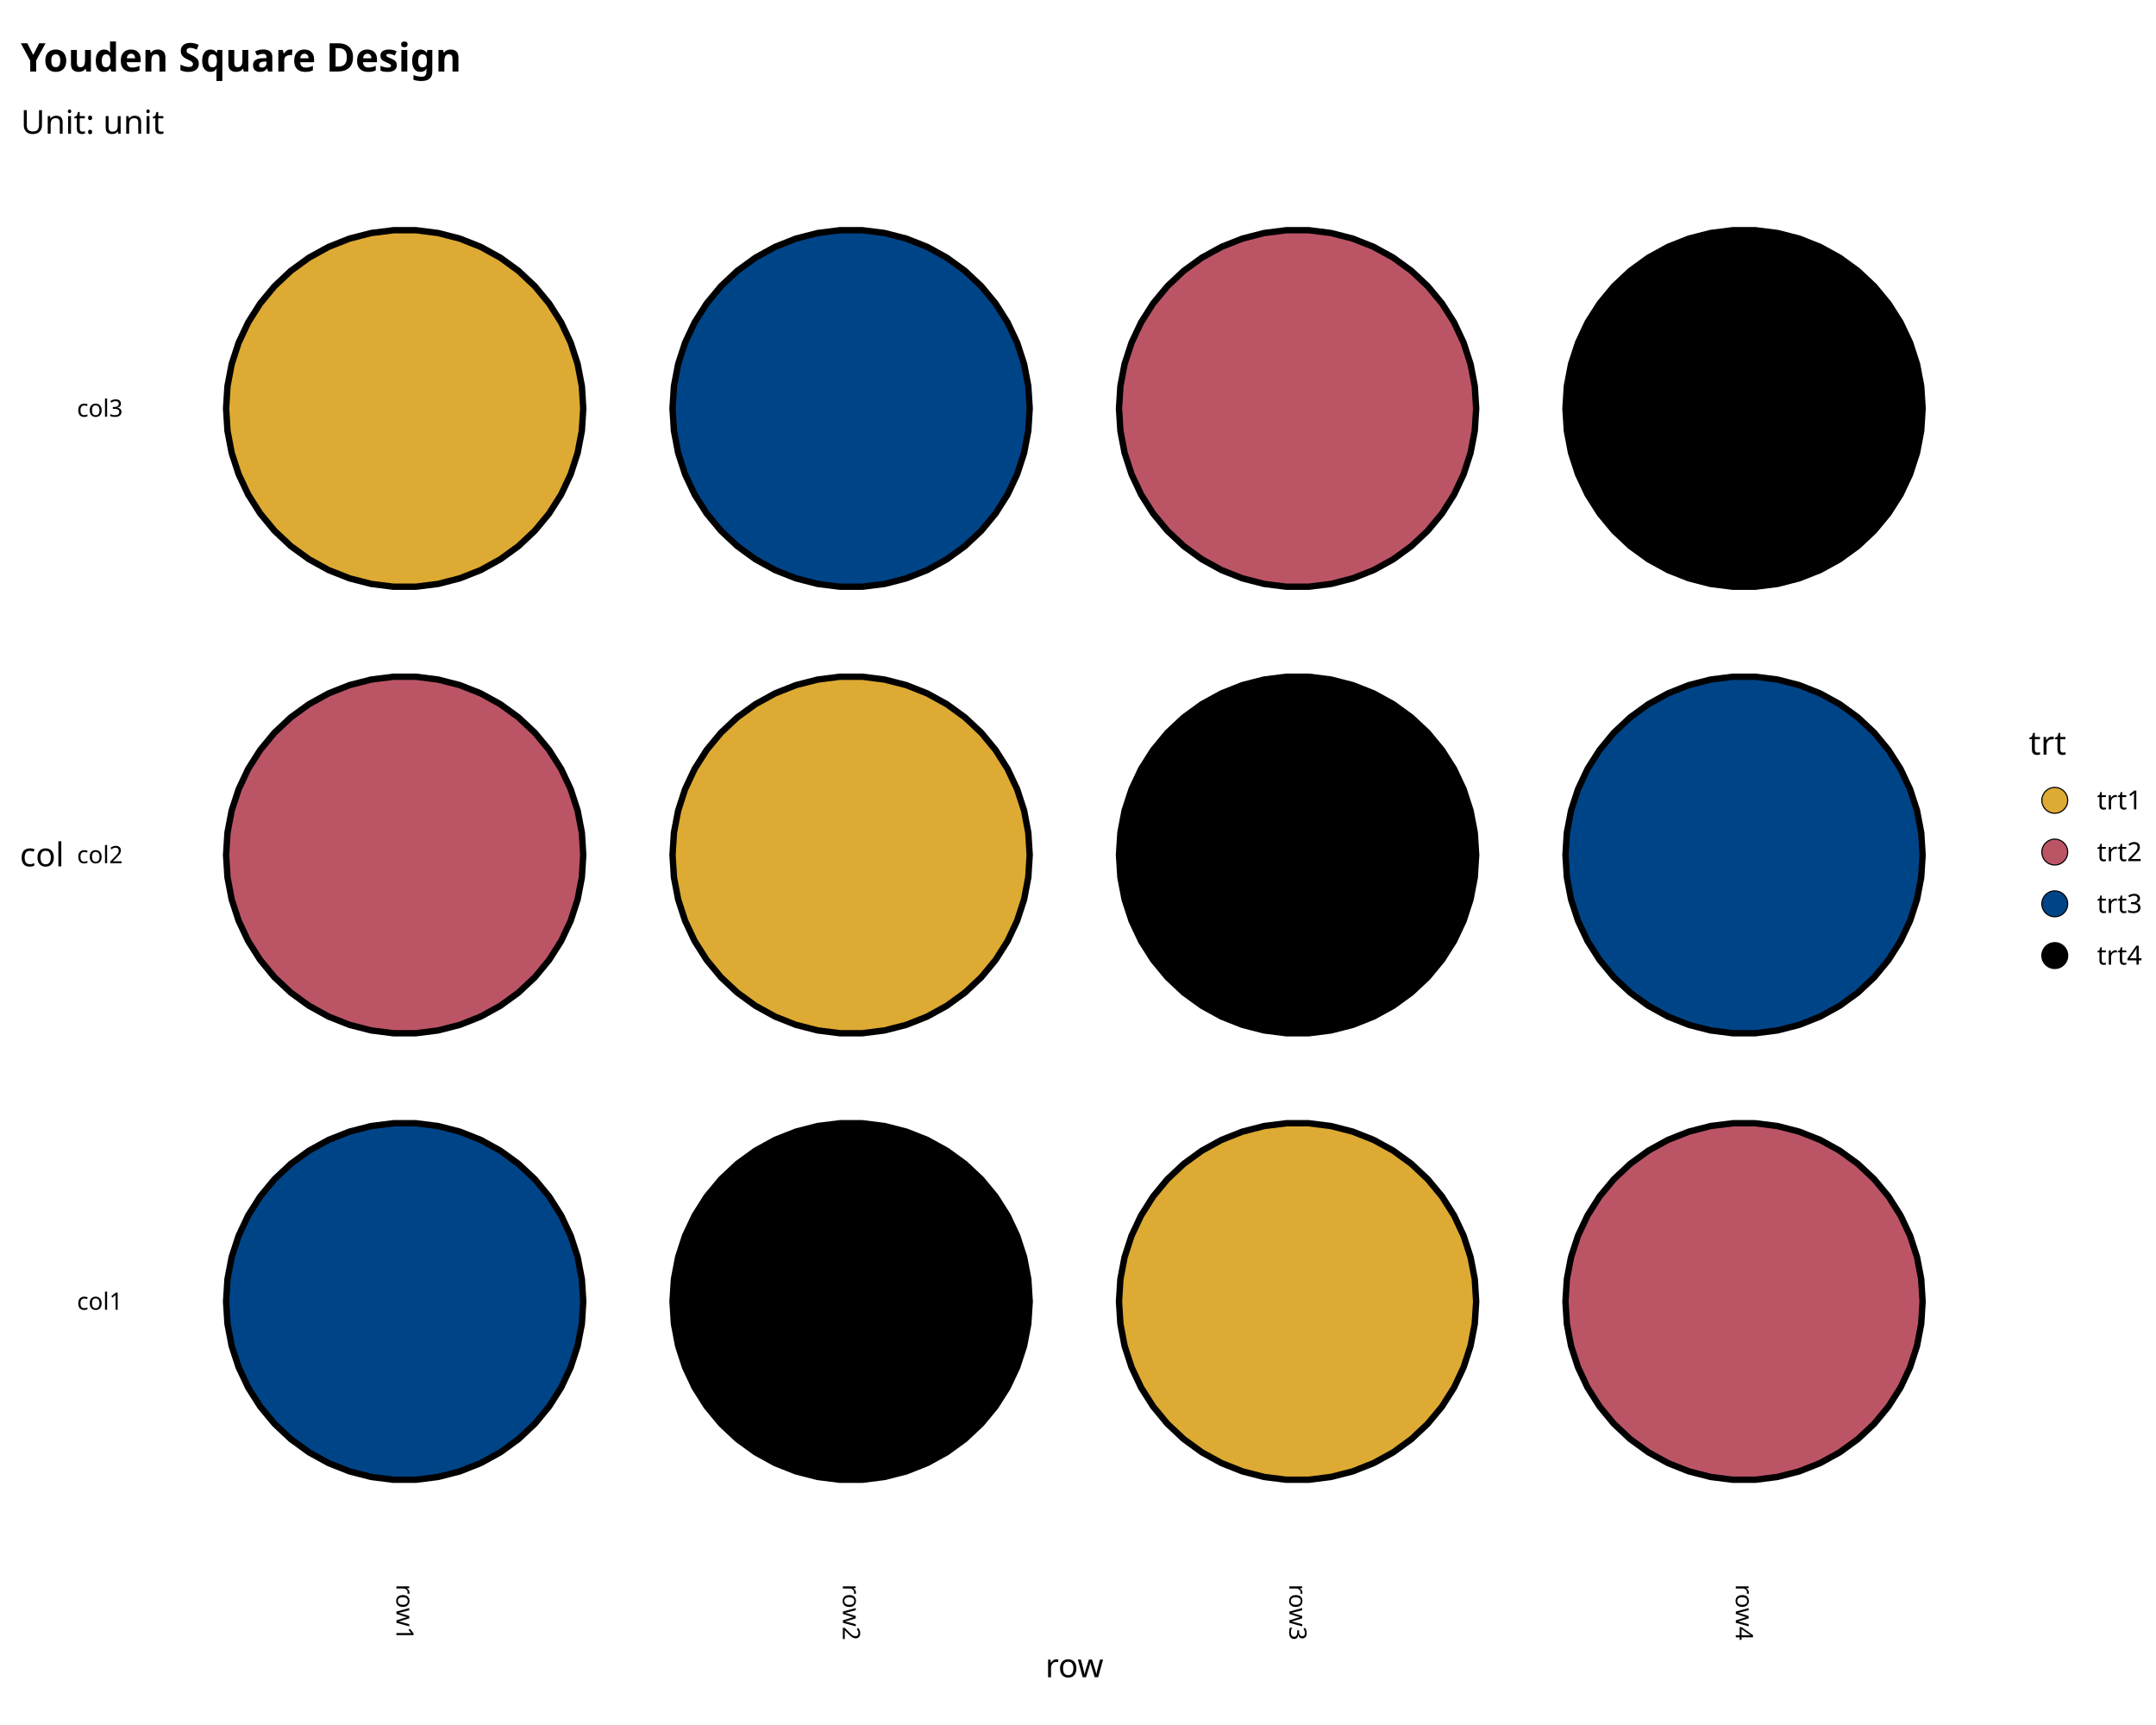
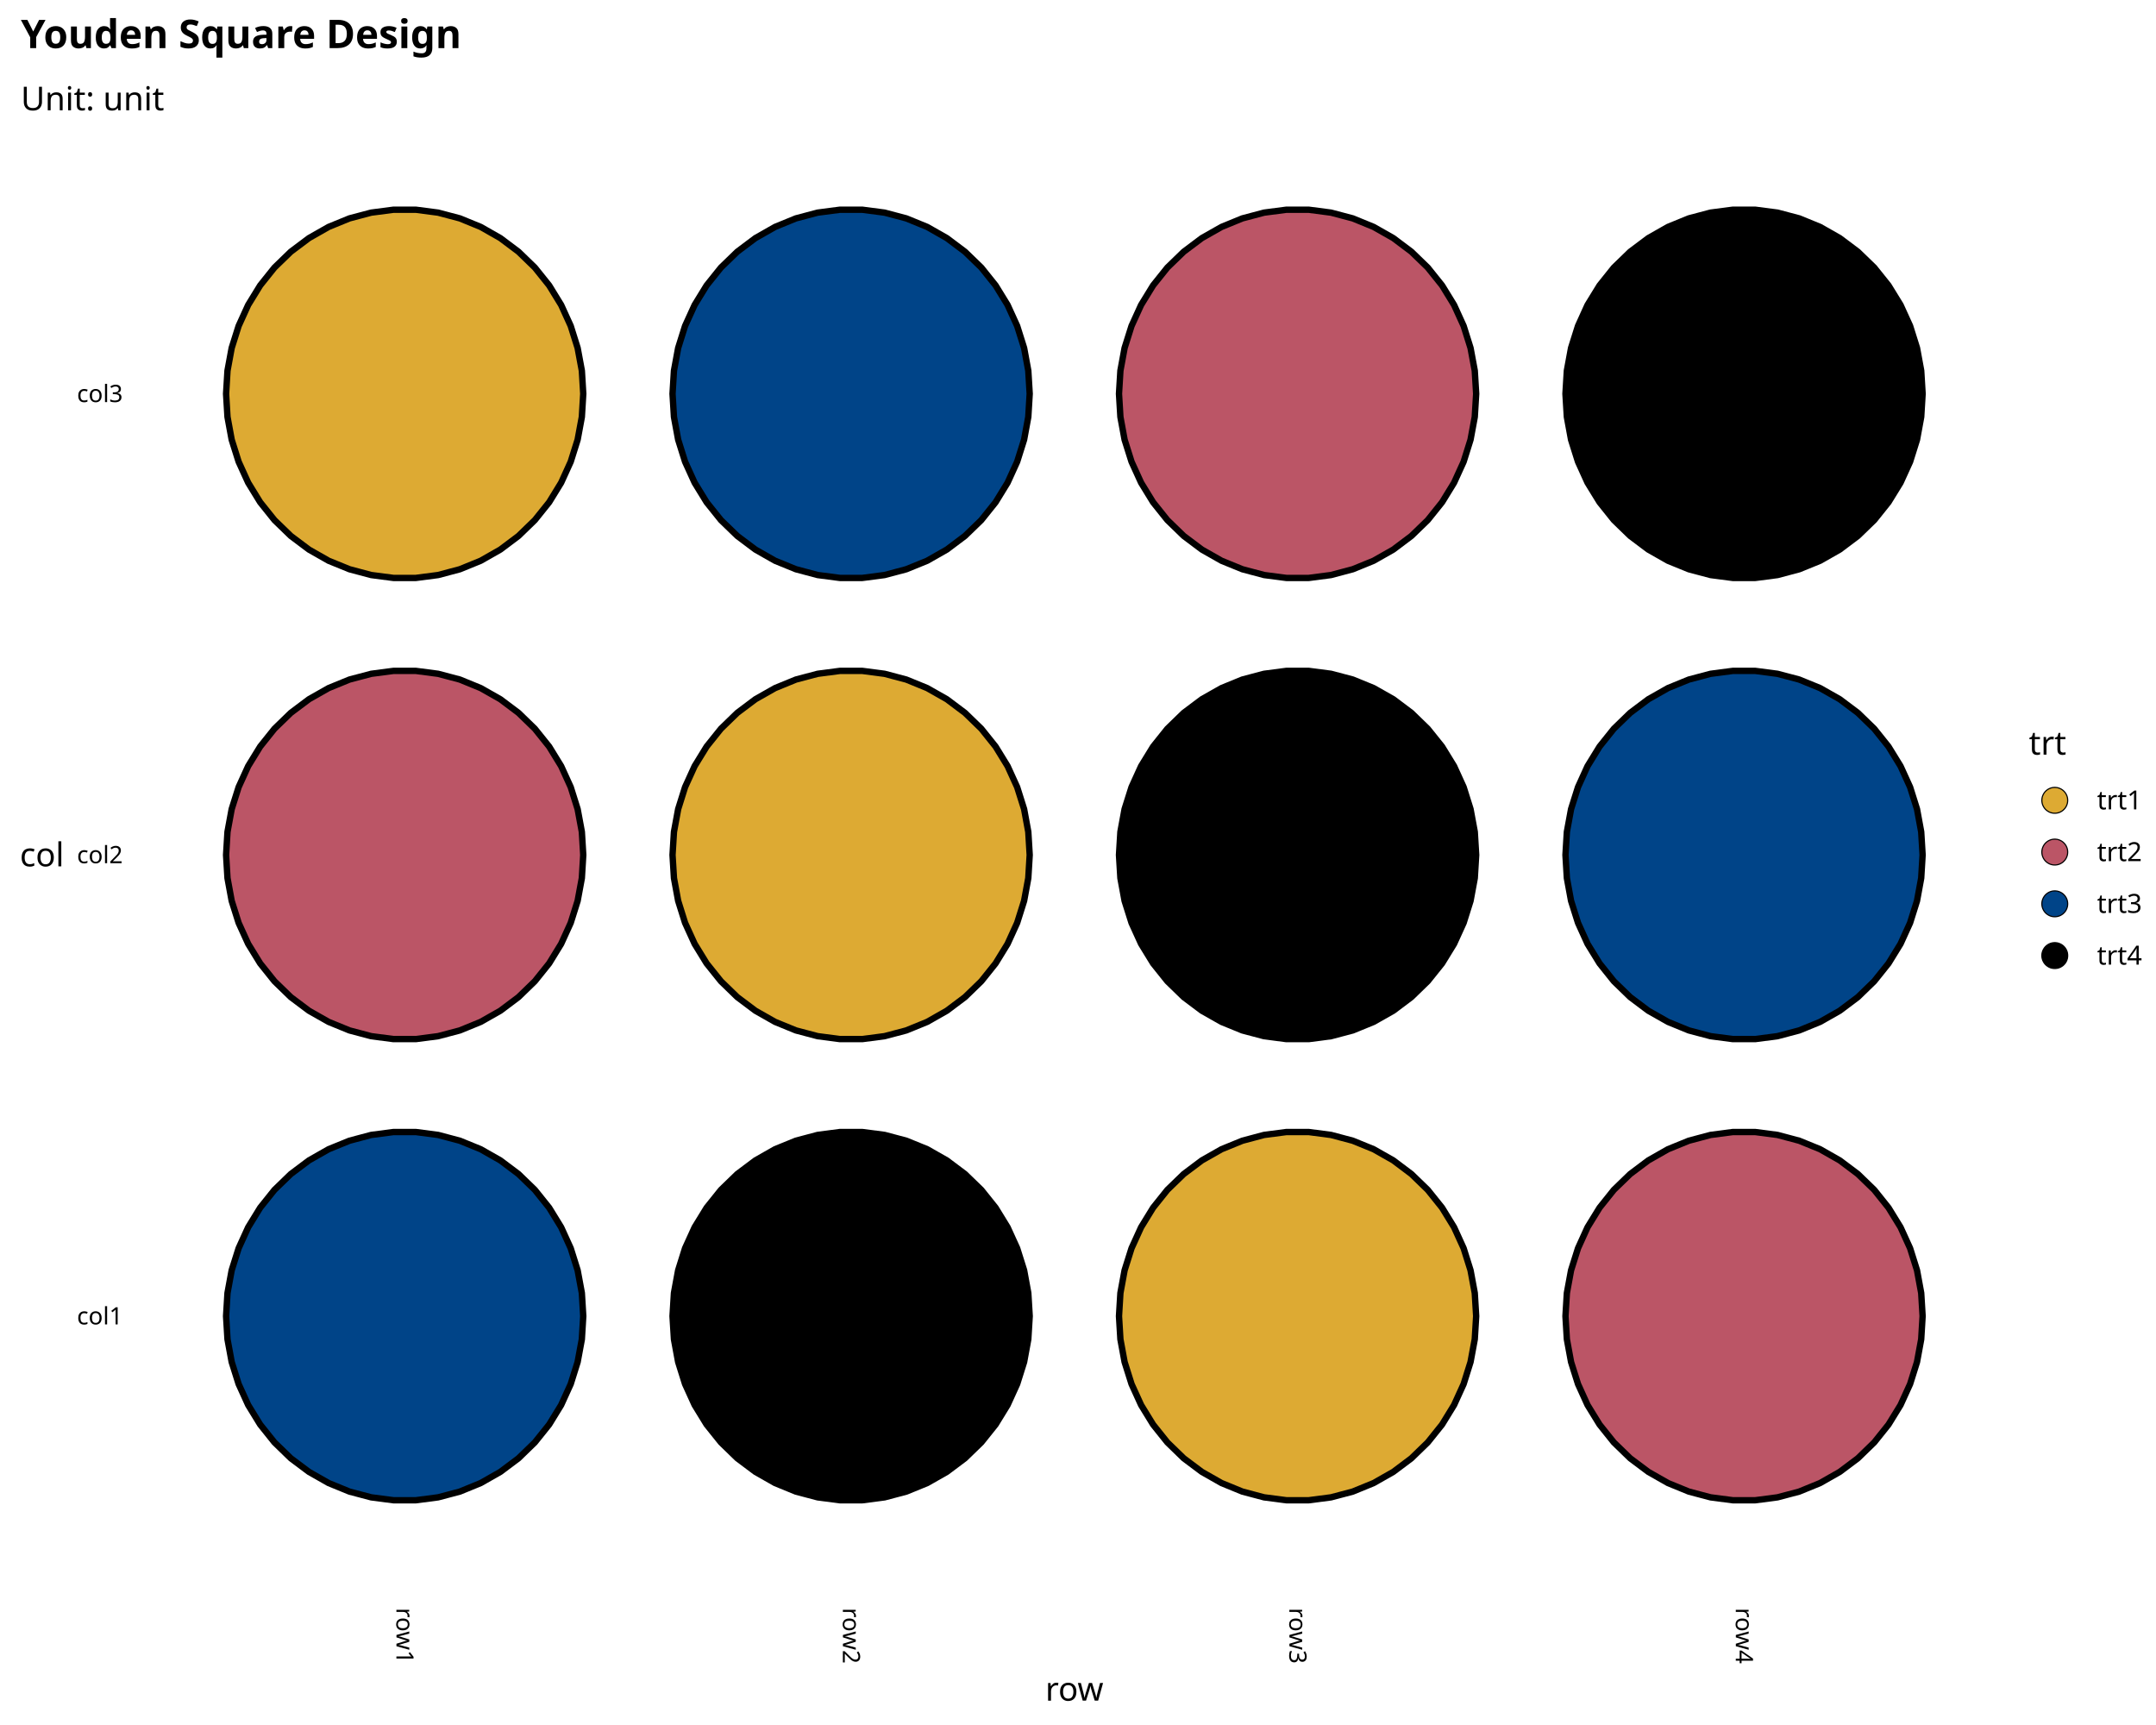
<svg xmlns="http://www.w3.org/2000/svg" class="svglite" data-engine-version="2.0" width="720.00pt" height="576.00pt" viewBox="0 0 720.00 576.00">
  <defs>
    <style type="text/css">
    .svglite line, .svglite polyline, .svglite polygon, .svglite path, .svglite rect, .svglite circle {
      fill: none;
      stroke: #000000;
      stroke-linecap: round;
      stroke-linejoin: round;
      stroke-miterlimit: 10.00;
    }
  </style>
  </defs>
  <rect width="100%" height="100%" style="stroke: none; fill: #FFFFFF;" />
  <defs>
    <clipPath id="cpMC4wMHw3MjAuMDB8MC4wMHw1NzYuMDA=">
      <rect x="0.00" y="0.00" width="720.00" height="576.00" />
    </clipPath>
  </defs>
  <g clip-path="url(#cpMC4wMHw3MjAuMDB8MC4wMHw1NzYuMDA=)">
</g>
  <defs>
-     <clipPath id="cpNDUuNjh8NjcxLjg4fDQ2Ljk0fDUyNC4wNA==">
-       <rect x="45.68" y="46.94" width="626.20" height="477.11" />
+     <clipPath id="cpNDUuNjh8NjcxLjg4fDM5LjExfDUzMS44Nw==">
+       <rect x="45.68" y="39.11" width="626.20" height="492.75" />
    </clipPath>
  </defs>
-   <g clip-path="url(#cpNDUuNjh8NjcxLjg4fDQ2Ljk0fDUyNC4wNA==)">
-     <polygon points="194.31,427.11 192.90,419.75 190.59,412.63 187.40,405.86 183.39,399.53 178.61,393.76 173.15,388.63 167.09,384.23 160.53,380.62 153.57,377.87 146.31,376.00 138.88,375.07 131.39,375.07 123.96,376.00 116.71,377.87 109.74,380.62 103.18,384.23 97.12,388.63 91.66,393.76 86.89,399.53 82.88,405.86 79.69,412.63 77.37,419.75 75.97,427.11 75.50,434.59 75.97,442.06 77.37,449.42 79.69,456.54 82.88,463.32 86.89,469.64 91.66,475.41 97.12,480.54 103.18,484.94 109.74,488.55 116.71,491.31 123.96,493.17 131.39,494.11 138.88,494.11 146.31,493.17 153.57,491.31 160.53,488.55 167.09,484.94 173.15,480.54 178.61,475.41 183.39,469.64 187.40,463.32 190.59,456.54 192.90,449.42 194.31,442.06 194.78,434.59 " style="stroke-width: 2.13; fill: #004488;" />
-     <polygon points="343.40,128.92 342.00,121.56 339.68,114.44 336.49,107.66 332.48,101.34 327.71,95.57 322.25,90.44 316.19,86.04 309.63,82.43 302.66,79.67 295.41,77.81 287.98,76.87 280.49,76.87 273.06,77.81 265.80,79.67 258.84,82.43 252.28,86.04 246.22,90.44 240.76,95.57 235.98,101.34 231.97,107.66 228.78,114.44 226.47,121.56 225.07,128.92 224.59,136.39 225.07,143.87 226.47,151.23 228.78,158.35 231.97,165.13 235.98,171.45 240.76,177.22 246.22,182.35 252.28,186.75 258.84,190.36 265.80,193.11 273.06,194.98 280.49,195.91 287.98,195.91 295.41,194.98 302.66,193.11 309.63,190.36 316.19,186.75 322.25,182.35 327.71,177.22 332.48,171.45 336.49,165.13 339.68,158.35 342.00,151.23 343.40,143.87 343.87,136.39 " style="stroke-width: 2.13; fill: #004488;" />
-     <polygon points="492.50,128.92 491.09,121.56 488.78,114.44 485.59,107.66 481.58,101.34 476.80,95.57 471.34,90.44 465.29,86.04 458.72,82.43 451.76,79.67 444.50,77.81 437.07,76.87 429.58,76.87 422.15,77.81 414.90,79.67 407.94,82.43 401.37,86.04 395.31,90.44 389.85,95.57 385.08,101.34 381.07,107.66 377.88,114.44 375.56,121.56 374.16,128.92 373.69,136.39 374.16,143.87 375.56,151.23 377.88,158.35 381.07,165.13 385.08,171.45 389.85,177.22 395.31,182.35 401.37,186.75 407.94,190.36 414.90,193.11 422.15,194.98 429.58,195.91 437.07,195.91 444.50,194.98 451.76,193.11 458.72,190.36 465.29,186.75 471.34,182.35 476.80,177.22 481.58,171.45 485.59,165.13 488.78,158.35 491.09,151.23 492.50,143.87 492.97,136.39 " style="stroke-width: 2.13; fill: #BB5566;" />
-     <polygon points="641.59,128.92 640.19,121.56 637.88,114.44 634.69,107.66 630.67,101.34 625.90,95.57 620.44,90.44 614.38,86.04 607.82,82.43 600.85,79.67 593.60,77.81 586.17,76.87 578.68,76.87 571.25,77.81 564.00,79.67 557.03,82.43 550.47,86.04 544.41,90.44 538.95,95.57 534.18,101.34 530.16,107.66 526.98,114.44 524.66,121.56 523.26,128.92 522.79,136.39 523.26,143.87 524.66,151.23 526.98,158.35 530.16,165.13 534.18,171.45 538.95,177.22 544.41,182.35 550.47,186.75 557.03,190.36 564.00,193.11 571.25,194.98 578.68,195.91 586.17,195.91 593.60,194.98 600.85,193.11 607.82,190.36 614.38,186.75 620.44,182.35 625.90,177.22 630.67,171.45 634.69,165.13 637.88,158.35 640.19,151.23 641.59,143.87 642.06,136.39 " style="stroke-width: 2.13; fill: #000000;" />
-     <polygon points="343.40,427.11 342.00,419.75 339.68,412.63 336.49,405.86 332.48,399.53 327.71,393.76 322.25,388.63 316.19,384.23 309.63,380.62 302.66,377.87 295.41,376.00 287.98,375.07 280.49,375.07 273.06,376.00 265.80,377.87 258.84,380.62 252.28,384.23 246.22,388.63 240.76,393.76 235.98,399.53 231.97,405.86 228.78,412.63 226.47,419.75 225.07,427.11 224.59,434.59 225.07,442.06 226.47,449.42 228.78,456.54 231.97,463.32 235.98,469.64 240.76,475.41 246.22,480.54 252.28,484.94 258.84,488.55 265.80,491.31 273.06,493.17 280.49,494.11 287.98,494.11 295.41,493.17 302.66,491.31 309.63,488.55 316.19,484.94 322.25,480.54 327.71,475.41 332.48,469.64 336.49,463.32 339.68,456.54 342.00,449.42 343.40,442.06 343.87,434.59 " style="stroke-width: 2.13; fill: #000000;" />
-     <polygon points="492.50,427.11 491.09,419.75 488.78,412.63 485.59,405.86 481.58,399.53 476.80,393.76 471.34,388.63 465.29,384.23 458.72,380.62 451.76,377.87 444.50,376.00 437.07,375.07 429.58,375.07 422.15,376.00 414.90,377.87 407.94,380.62 401.37,384.23 395.31,388.63 389.85,393.76 385.08,399.53 381.07,405.86 377.88,412.63 375.56,419.75 374.16,427.11 373.69,434.59 374.16,442.06 375.56,449.42 377.88,456.54 381.07,463.32 385.08,469.64 389.85,475.41 395.31,480.54 401.37,484.94 407.94,488.55 414.90,491.31 422.15,493.17 429.58,494.11 437.07,494.11 444.50,493.17 451.76,491.31 458.72,488.55 465.29,484.94 471.34,480.54 476.80,475.41 481.58,469.64 485.59,463.32 488.78,456.54 491.09,449.42 492.50,442.06 492.97,434.59 " style="stroke-width: 2.13; fill: #DDAA33;" />
-     <polygon points="641.59,427.11 640.19,419.75 637.88,412.63 634.69,405.86 630.67,399.53 625.90,393.76 620.44,388.63 614.38,384.23 607.82,380.62 600.85,377.87 593.60,376.00 586.17,375.07 578.68,375.07 571.25,376.00 564.00,377.87 557.03,380.62 550.47,384.23 544.41,388.63 538.95,393.76 534.18,399.53 530.16,405.86 526.98,412.63 524.66,419.75 523.26,427.11 522.79,434.59 523.26,442.06 524.66,449.42 526.98,456.54 530.16,463.32 534.18,469.64 538.95,475.41 544.41,480.54 550.47,484.94 557.03,488.55 564.00,491.31 571.25,493.17 578.68,494.11 586.17,494.11 593.60,493.17 600.85,491.31 607.82,488.55 614.38,484.94 620.44,480.54 625.90,475.41 630.67,469.64 634.69,463.32 637.88,456.54 640.19,449.42 641.59,442.06 642.06,434.59 " style="stroke-width: 2.13; fill: #BB5566;" />
-     <polygon points="194.31,278.02 192.90,270.66 190.59,263.54 187.40,256.76 183.39,250.44 178.61,244.66 173.15,239.54 167.09,235.14 160.53,231.53 153.57,228.77 146.31,226.91 138.88,225.97 131.39,225.97 123.96,226.91 116.71,228.77 109.74,231.53 103.18,235.14 97.12,239.54 91.66,244.66 86.89,250.44 82.88,256.76 79.69,263.54 77.37,270.66 75.97,278.02 75.50,285.49 75.97,292.96 77.37,300.32 79.69,307.44 82.88,314.22 86.89,320.54 91.66,326.32 97.12,331.44 103.18,335.84 109.74,339.45 116.71,342.21 123.96,344.07 131.39,345.01 138.88,345.01 146.31,344.07 153.57,342.21 160.53,339.45 167.09,335.84 173.15,331.44 178.61,326.32 183.39,320.54 187.40,314.22 190.59,307.44 192.90,300.32 194.31,292.96 194.78,285.49 " style="stroke-width: 2.13; fill: #BB5566;" />
-     <polygon points="343.40,278.02 342.00,270.66 339.68,263.54 336.49,256.76 332.48,250.44 327.71,244.66 322.25,239.54 316.19,235.14 309.63,231.53 302.66,228.77 295.41,226.91 287.98,225.97 280.49,225.97 273.06,226.91 265.80,228.77 258.84,231.53 252.28,235.14 246.22,239.54 240.76,244.66 235.98,250.44 231.97,256.76 228.78,263.54 226.47,270.66 225.07,278.02 224.59,285.49 225.07,292.96 226.47,300.32 228.78,307.44 231.97,314.22 235.98,320.54 240.76,326.32 246.22,331.44 252.28,335.84 258.84,339.45 265.80,342.21 273.06,344.07 280.49,345.01 287.98,345.01 295.41,344.07 302.66,342.21 309.63,339.45 316.19,335.84 322.25,331.44 327.71,326.32 332.48,320.54 336.49,314.22 339.68,307.44 342.00,300.32 343.40,292.96 343.87,285.49 " style="stroke-width: 2.13; fill: #DDAA33;" />
-     <polygon points="492.50,278.02 491.09,270.66 488.78,263.54 485.59,256.76 481.58,250.44 476.80,244.66 471.34,239.54 465.29,235.14 458.72,231.53 451.76,228.77 444.50,226.91 437.07,225.97 429.58,225.97 422.15,226.91 414.90,228.77 407.94,231.53 401.37,235.14 395.31,239.54 389.85,244.66 385.08,250.44 381.07,256.76 377.88,263.54 375.56,270.66 374.16,278.02 373.69,285.49 374.16,292.96 375.56,300.32 377.88,307.44 381.07,314.22 385.08,320.54 389.85,326.32 395.31,331.44 401.37,335.84 407.94,339.45 414.90,342.21 422.15,344.07 429.58,345.01 437.07,345.01 444.50,344.07 451.76,342.21 458.72,339.45 465.29,335.84 471.34,331.44 476.80,326.32 481.58,320.54 485.59,314.22 488.78,307.44 491.09,300.32 492.50,292.96 492.97,285.49 " style="stroke-width: 2.13; fill: #000000;" />
-     <polygon points="641.59,278.02 640.19,270.66 637.88,263.54 634.69,256.76 630.67,250.44 625.90,244.66 620.44,239.54 614.38,235.14 607.82,231.53 600.85,228.77 593.60,226.91 586.17,225.97 578.68,225.97 571.25,226.91 564.00,228.77 557.03,231.53 550.47,235.14 544.41,239.54 538.95,244.66 534.18,250.44 530.16,256.76 526.98,263.54 524.66,270.66 523.26,278.02 522.79,285.49 523.26,292.96 524.66,300.32 526.98,307.44 530.16,314.22 534.18,320.54 538.95,326.32 544.41,331.44 550.47,335.84 557.03,339.45 564.00,342.21 571.25,344.07 578.68,345.01 586.17,345.01 593.60,344.07 600.85,342.21 607.82,339.45 614.38,335.84 620.44,331.44 625.90,326.32 630.67,320.54 634.69,314.22 637.88,307.44 640.19,300.32 641.59,292.96 642.06,285.49 " style="stroke-width: 2.13; fill: #004488;" />
-     <polygon points="194.31,128.92 192.90,121.56 190.59,114.44 187.40,107.66 183.39,101.34 178.61,95.57 173.15,90.44 167.09,86.04 160.53,82.43 153.57,79.67 146.31,77.81 138.88,76.87 131.39,76.87 123.96,77.81 116.71,79.67 109.74,82.43 103.18,86.04 97.12,90.44 91.66,95.57 86.89,101.34 82.88,107.66 79.69,114.44 77.37,121.56 75.97,128.92 75.50,136.39 75.97,143.87 77.37,151.23 79.69,158.35 82.88,165.13 86.89,171.45 91.66,177.22 97.12,182.35 103.18,186.75 109.74,190.36 116.71,193.11 123.96,194.98 131.39,195.91 138.88,195.91 146.31,194.98 153.57,193.11 160.53,190.36 167.09,186.75 173.15,182.35 178.61,177.22 183.39,171.45 187.40,165.13 190.59,158.35 192.90,151.23 194.31,143.87 194.78,136.39 " style="stroke-width: 2.13; fill: #DDAA33;" />
+   <g clip-path="url(#cpNDUuNjh8NjcxLjg4fDM5LjExfDUzMS44Nw==)">
+     <polygon points="194.31,431.76 192.90,424.16 190.59,416.80 187.40,409.80 183.39,403.27 178.61,397.31 173.15,392.02 167.09,387.47 160.53,383.74 153.57,380.90 146.31,378.97 138.88,378.00 131.39,378.00 123.96,378.97 116.71,380.90 109.74,383.74 103.18,387.47 97.12,392.02 91.66,397.31 86.89,403.27 82.88,409.80 79.69,416.80 77.37,424.16 75.97,431.76 75.50,439.48 75.97,447.20 77.37,454.79 79.69,462.15 82.88,469.15 86.89,475.68 91.66,481.64 97.12,486.94 103.18,491.48 109.74,495.21 116.71,498.06 123.96,499.98 131.39,500.95 138.88,500.95 146.31,499.98 153.57,498.06 160.53,495.21 167.09,491.48 173.15,486.94 178.61,481.64 183.39,475.68 187.40,469.15 190.59,462.15 192.90,454.79 194.31,447.20 194.78,439.48 " style="stroke-width: 2.13; fill: #004488;" />
+     <polygon points="343.40,123.78 342.00,116.19 339.68,108.83 336.49,101.83 332.48,95.30 327.71,89.34 322.25,84.05 316.19,79.50 309.63,75.77 302.66,72.92 295.41,71.00 287.98,70.03 280.49,70.03 273.06,71.00 265.80,72.92 258.84,75.77 252.28,79.50 246.22,84.05 240.76,89.34 235.98,95.30 231.97,101.83 228.78,108.83 226.47,116.19 225.07,123.78 224.59,131.50 225.07,139.22 226.47,146.82 228.78,154.18 231.97,161.18 235.98,167.71 240.76,173.67 246.22,178.96 252.28,183.51 258.84,187.24 265.80,190.08 273.06,192.01 280.49,192.98 287.98,192.98 295.41,192.01 302.66,190.08 309.63,187.24 316.19,183.51 322.25,178.96 327.71,173.67 332.48,167.71 336.49,161.18 339.68,154.18 342.00,146.82 343.40,139.22 343.87,131.50 " style="stroke-width: 2.13; fill: #004488;" />
+     <polygon points="492.50,123.78 491.09,116.19 488.78,108.83 485.59,101.83 481.58,95.30 476.80,89.34 471.34,84.05 465.29,79.50 458.72,75.77 451.76,72.92 444.50,71.00 437.07,70.03 429.58,70.03 422.15,71.00 414.90,72.92 407.94,75.77 401.37,79.50 395.31,84.05 389.85,89.34 385.08,95.30 381.07,101.83 377.88,108.83 375.56,116.19 374.16,123.78 373.69,131.50 374.16,139.22 375.56,146.82 377.88,154.18 381.07,161.18 385.08,167.71 389.85,173.67 395.31,178.96 401.37,183.51 407.94,187.24 414.90,190.08 422.15,192.01 429.58,192.98 437.07,192.98 444.50,192.01 451.76,190.08 458.72,187.24 465.29,183.51 471.34,178.96 476.80,173.67 481.58,167.71 485.59,161.18 488.78,154.18 491.09,146.82 492.50,139.22 492.97,131.50 " style="stroke-width: 2.13; fill: #BB5566;" />
+     <polygon points="641.59,123.78 640.19,116.19 637.88,108.83 634.69,101.83 630.67,95.30 625.90,89.34 620.44,84.05 614.38,79.50 607.82,75.77 600.85,72.92 593.60,71.00 586.17,70.03 578.68,70.03 571.25,71.00 564.00,72.92 557.03,75.77 550.47,79.50 544.41,84.05 538.95,89.34 534.18,95.30 530.16,101.83 526.98,108.83 524.66,116.19 523.26,123.78 522.79,131.50 523.26,139.22 524.66,146.82 526.98,154.18 530.16,161.18 534.18,167.71 538.95,173.67 544.41,178.96 550.47,183.51 557.03,187.24 564.00,190.08 571.25,192.01 578.68,192.98 586.17,192.98 593.60,192.01 600.85,190.08 607.82,187.24 614.38,183.51 620.44,178.96 625.90,173.67 630.67,167.71 634.69,161.18 637.88,154.18 640.19,146.82 641.59,139.22 642.06,131.50 " style="stroke-width: 2.13; fill: #000000;" />
+     <polygon points="343.40,431.76 342.00,424.16 339.68,416.80 336.49,409.80 332.48,403.27 327.71,397.31 322.25,392.02 316.19,387.47 309.63,383.74 302.66,380.90 295.41,378.97 287.98,378.00 280.49,378.00 273.06,378.97 265.80,380.90 258.84,383.74 252.28,387.47 246.22,392.02 240.76,397.31 235.98,403.27 231.97,409.80 228.78,416.80 226.47,424.16 225.07,431.76 224.59,439.48 225.07,447.20 226.47,454.79 228.78,462.15 231.97,469.15 235.98,475.68 240.76,481.64 246.22,486.94 252.28,491.48 258.84,495.21 265.80,498.06 273.06,499.98 280.49,500.95 287.98,500.95 295.41,499.98 302.66,498.06 309.63,495.21 316.19,491.48 322.25,486.94 327.71,481.64 332.48,475.68 336.49,469.15 339.68,462.15 342.00,454.79 343.40,447.20 343.87,439.48 " style="stroke-width: 2.13; fill: #000000;" />
+     <polygon points="492.50,431.76 491.09,424.16 488.78,416.80 485.59,409.80 481.58,403.27 476.80,397.31 471.34,392.02 465.29,387.47 458.72,383.74 451.76,380.90 444.50,378.97 437.07,378.00 429.58,378.00 422.15,378.97 414.90,380.90 407.94,383.74 401.37,387.47 395.31,392.02 389.85,397.31 385.08,403.27 381.07,409.80 377.88,416.80 375.56,424.16 374.16,431.76 373.69,439.48 374.16,447.20 375.56,454.79 377.88,462.15 381.07,469.15 385.08,475.68 389.85,481.64 395.31,486.94 401.37,491.48 407.94,495.21 414.90,498.06 422.15,499.98 429.58,500.95 437.07,500.95 444.50,499.98 451.76,498.06 458.72,495.21 465.29,491.48 471.34,486.94 476.80,481.64 481.58,475.68 485.59,469.15 488.78,462.15 491.09,454.79 492.50,447.20 492.97,439.48 " style="stroke-width: 2.13; fill: #DDAA33;" />
+     <polygon points="641.59,431.76 640.19,424.16 637.88,416.80 634.69,409.80 630.67,403.27 625.90,397.31 620.44,392.02 614.38,387.47 607.82,383.74 600.85,380.90 593.60,378.97 586.17,378.00 578.68,378.00 571.25,378.97 564.00,380.90 557.03,383.74 550.47,387.47 544.41,392.02 538.95,397.31 534.18,403.27 530.16,409.80 526.98,416.80 524.66,424.16 523.26,431.76 522.79,439.48 523.26,447.20 524.66,454.79 526.98,462.15 530.16,469.15 534.18,475.68 538.95,481.64 544.41,486.94 550.47,491.48 557.03,495.21 564.00,498.06 571.25,499.98 578.68,500.95 586.17,500.95 593.60,499.98 600.85,498.06 607.82,495.21 614.38,491.48 620.44,486.94 625.90,481.64 630.67,475.68 634.69,469.15 637.88,462.15 640.19,454.79 641.59,447.20 642.06,439.48 " style="stroke-width: 2.13; fill: #BB5566;" />
+     <polygon points="194.31,277.77 192.90,270.17 190.59,262.82 187.40,255.82 183.39,249.29 178.61,243.33 173.15,238.03 167.09,233.48 160.53,229.76 153.57,226.91 146.31,224.99 138.88,224.02 131.39,224.02 123.96,224.99 116.71,226.91 109.74,229.76 103.18,233.48 97.12,238.03 91.66,243.33 86.89,249.29 82.88,255.82 79.69,262.82 77.37,270.17 75.97,277.77 75.50,285.49 75.97,293.21 77.37,300.81 79.69,308.16 82.88,315.16 86.89,321.69 91.66,327.65 97.12,332.95 103.18,337.50 109.74,341.22 116.71,344.07 123.96,345.99 131.39,346.96 138.88,346.96 146.31,345.99 153.57,344.07 160.53,341.22 167.09,337.50 173.15,332.95 178.61,327.65 183.39,321.69 187.40,315.16 190.59,308.16 192.90,300.81 194.31,293.21 194.78,285.49 " style="stroke-width: 2.13; fill: #BB5566;" />
+     <polygon points="343.40,277.77 342.00,270.17 339.68,262.82 336.49,255.82 332.48,249.29 327.71,243.33 322.25,238.03 316.19,233.48 309.63,229.76 302.66,226.91 295.41,224.99 287.98,224.02 280.49,224.02 273.06,224.99 265.80,226.91 258.84,229.76 252.28,233.48 246.22,238.03 240.76,243.33 235.98,249.29 231.97,255.82 228.78,262.82 226.47,270.17 225.07,277.77 224.59,285.49 225.07,293.21 226.47,300.81 228.78,308.16 231.97,315.16 235.98,321.69 240.76,327.65 246.22,332.95 252.28,337.50 258.84,341.22 265.80,344.07 273.06,345.99 280.49,346.96 287.98,346.96 295.41,345.99 302.66,344.07 309.63,341.22 316.19,337.50 322.25,332.95 327.71,327.65 332.48,321.69 336.49,315.16 339.68,308.16 342.00,300.81 343.40,293.21 343.87,285.49 " style="stroke-width: 2.13; fill: #DDAA33;" />
+     <polygon points="492.50,277.77 491.09,270.17 488.78,262.82 485.59,255.82 481.58,249.29 476.80,243.33 471.34,238.03 465.29,233.48 458.72,229.76 451.76,226.91 444.50,224.99 437.07,224.02 429.58,224.02 422.15,224.99 414.90,226.91 407.94,229.76 401.37,233.48 395.31,238.03 389.85,243.33 385.08,249.29 381.07,255.82 377.88,262.82 375.56,270.17 374.16,277.77 373.69,285.49 374.16,293.21 375.56,300.81 377.88,308.16 381.07,315.16 385.08,321.69 389.85,327.65 395.31,332.95 401.37,337.50 407.94,341.22 414.90,344.07 422.15,345.99 429.58,346.96 437.07,346.96 444.50,345.99 451.76,344.07 458.72,341.22 465.29,337.50 471.34,332.95 476.80,327.65 481.58,321.69 485.59,315.16 488.78,308.16 491.09,300.81 492.50,293.21 492.97,285.49 " style="stroke-width: 2.13; fill: #000000;" />
+     <polygon points="641.59,277.77 640.19,270.17 637.88,262.82 634.69,255.82 630.67,249.29 625.90,243.33 620.44,238.03 614.38,233.48 607.82,229.76 600.85,226.91 593.60,224.99 586.17,224.02 578.68,224.02 571.25,224.99 564.00,226.91 557.03,229.76 550.47,233.48 544.41,238.03 538.95,243.33 534.18,249.29 530.16,255.82 526.98,262.82 524.66,270.17 523.26,277.77 522.79,285.49 523.26,293.21 524.66,300.81 526.98,308.16 530.16,315.16 534.18,321.69 538.95,327.65 544.41,332.95 550.47,337.50 557.03,341.22 564.00,344.07 571.25,345.99 578.68,346.96 586.17,346.96 593.60,345.99 600.85,344.07 607.82,341.22 614.38,337.50 620.44,332.95 625.90,327.65 630.67,321.69 634.69,315.16 637.88,308.16 640.19,300.81 641.59,293.21 642.06,285.49 " style="stroke-width: 2.13; fill: #004488;" />
+     <polygon points="194.31,123.78 192.90,116.19 190.59,108.83 187.40,101.83 183.39,95.30 178.61,89.34 173.15,84.05 167.09,79.50 160.53,75.77 153.57,72.92 146.31,71.00 138.88,70.03 131.39,70.03 123.96,71.00 116.71,72.92 109.74,75.77 103.18,79.50 97.12,84.05 91.66,89.34 86.89,95.30 82.88,101.83 79.69,108.83 77.37,116.19 75.97,123.78 75.50,131.50 75.97,139.22 77.37,146.82 79.69,154.18 82.88,161.18 86.89,167.71 91.66,173.67 97.12,178.96 103.18,183.51 109.74,187.24 116.71,190.08 123.96,192.01 131.39,192.98 138.88,192.98 146.31,192.01 153.57,190.08 160.53,187.24 167.09,183.51 173.15,178.96 178.61,173.67 183.39,167.71 187.40,161.18 190.59,154.18 192.90,146.82 194.31,139.22 194.78,131.50 " style="stroke-width: 2.13; fill: #DDAA33;" />
  </g>
  <g clip-path="url(#cpMC4wMHw3MjAuMDB8MC4wMHw1NzYuMDA=)">
-     <text x="33.36" y="437.34" text-anchor="middle" style="font-size: 8.00px; font-family: sans;" textLength="14.68px" lengthAdjust="spacingAndGlyphs">col1</text>
+     <text x="33.36" y="442.23" text-anchor="middle" style="font-size: 8.00px; font-family: sans;" textLength="14.68px" lengthAdjust="spacingAndGlyphs">col1</text>
    <text x="33.36" y="288.24" text-anchor="middle" style="font-size: 8.00px; font-family: sans;" textLength="14.68px" lengthAdjust="spacingAndGlyphs">col2</text>
-     <text x="33.36" y="139.15" text-anchor="middle" style="font-size: 8.00px; font-family: sans;" textLength="14.68px" lengthAdjust="spacingAndGlyphs">col3</text>
-     <text transform="translate(132.38,529.03) rotate(-270)" style="font-size: 8.00px; font-family: sans;" textLength="17.34px" lengthAdjust="spacingAndGlyphs">row1</text>
-     <text transform="translate(281.48,529.03) rotate(-270)" style="font-size: 8.00px; font-family: sans;" textLength="17.34px" lengthAdjust="spacingAndGlyphs">row2</text>
-     <text transform="translate(430.58,529.03) rotate(-270)" style="font-size: 8.00px; font-family: sans;" textLength="17.34px" lengthAdjust="spacingAndGlyphs">row3</text>
-     <text transform="translate(579.67,529.03) rotate(-270)" style="font-size: 8.00px; font-family: sans;" textLength="17.34px" lengthAdjust="spacingAndGlyphs">row4</text>
-     <text x="358.78" y="560.06" text-anchor="middle" style="font-size: 11.00px; font-family: sans;" textLength="17.73px" lengthAdjust="spacingAndGlyphs">row</text>
+     <text x="33.36" y="134.26" text-anchor="middle" style="font-size: 8.00px; font-family: sans;" textLength="14.68px" lengthAdjust="spacingAndGlyphs">col3</text>
+     <text transform="translate(132.38,536.85) rotate(-270)" style="font-size: 8.00px; font-family: sans;" textLength="17.34px" lengthAdjust="spacingAndGlyphs">row1</text>
+     <text transform="translate(281.48,536.85) rotate(-270)" style="font-size: 8.00px; font-family: sans;" textLength="17.34px" lengthAdjust="spacingAndGlyphs">row2</text>
+     <text transform="translate(430.58,536.85) rotate(-270)" style="font-size: 8.00px; font-family: sans;" textLength="17.34px" lengthAdjust="spacingAndGlyphs">row3</text>
+     <text transform="translate(579.67,536.85) rotate(-270)" style="font-size: 8.00px; font-family: sans;" textLength="17.34px" lengthAdjust="spacingAndGlyphs">row4</text>
+     <text x="358.78" y="567.88" text-anchor="middle" style="font-size: 11.00px; font-family: sans;" textLength="17.73px" lengthAdjust="spacingAndGlyphs">row</text>
    <text x="14.01" y="289.28" text-anchor="middle" style="font-size: 11.00px; font-family: sans;" textLength="14.06px" lengthAdjust="spacingAndGlyphs">col</text>
    <text x="677.55" y="251.98" style="font-size: 11.00px; font-family: sans;" textLength="9.77px" lengthAdjust="spacingAndGlyphs">trt</text>
    <polygon points="690.48,266.70 690.38,266.16 690.21,265.65 689.98,265.16 689.69,264.70 689.34,264.28 688.95,263.91 688.51,263.59 688.03,263.33 687.53,263.13 687.00,262.99 686.46,262.93 685.92,262.93 685.38,262.99 684.86,263.13 684.35,263.33 683.88,263.59 683.44,263.91 683.04,264.28 682.70,264.70 682.41,265.16 682.18,265.65 682.01,266.16 681.91,266.70 681.87,267.24 681.91,267.78 682.01,268.31 682.18,268.83 682.41,269.32 682.70,269.78 683.04,270.19 683.44,270.57 683.88,270.88 684.35,271.15 684.86,271.35 685.38,271.48 685.92,271.55 686.46,271.55 687.00,271.48 687.53,271.35 688.03,271.15 688.51,270.88 688.95,270.57 689.34,270.19 689.69,269.78 689.98,269.32 690.21,268.83 690.38,268.31 690.48,267.78 690.51,267.24 " style="stroke-width: 0.38; fill: #DDAA33;" />
    <polygon points="690.48,283.98 690.38,283.44 690.21,282.93 689.98,282.44 689.69,281.98 689.34,281.56 688.95,281.19 688.51,280.87 688.03,280.61 687.53,280.41 687.00,280.27 686.46,280.21 685.92,280.21 685.38,280.27 684.86,280.41 684.35,280.61 683.88,280.87 683.44,281.19 683.04,281.56 682.70,281.98 682.41,282.44 682.18,282.93 682.01,283.44 681.91,283.98 681.87,284.52 681.91,285.06 682.01,285.59 682.18,286.11 682.41,286.60 682.70,287.06 683.04,287.47 683.44,287.85 683.88,288.16 684.35,288.43 684.86,288.63 685.38,288.76 685.92,288.83 686.46,288.83 687.00,288.76 687.53,288.63 688.03,288.43 688.51,288.16 688.95,287.85 689.34,287.47 689.69,287.06 689.98,286.60 690.21,286.11 690.38,285.59 690.48,285.06 690.51,284.52 " style="stroke-width: 0.38; fill: #BB5566;" />
    <polygon points="690.48,301.26 690.38,300.72 690.21,300.21 689.98,299.72 689.69,299.26 689.34,298.84 688.95,298.47 688.51,298.15 688.03,297.89 687.53,297.69 687.00,297.55 686.46,297.49 685.92,297.49 685.38,297.55 684.86,297.69 684.35,297.89 683.88,298.15 683.44,298.47 683.04,298.84 682.70,299.26 682.41,299.72 682.18,300.21 682.01,300.72 681.91,301.26 681.87,301.80 681.91,302.34 682.01,302.87 682.18,303.39 682.41,303.88 682.70,304.34 683.04,304.75 683.44,305.13 683.88,305.44 684.35,305.71 684.86,305.91 685.38,306.04 685.92,306.11 686.46,306.11 687.00,306.04 687.53,305.91 688.03,305.71 688.51,305.44 688.95,305.13 689.34,304.75 689.69,304.34 689.98,303.88 690.21,303.39 690.38,302.87 690.48,302.34 690.51,301.80 " style="stroke-width: 0.38; fill: #004488;" />
    <polygon points="690.48,318.54 690.38,318.00 690.21,317.49 689.98,317.00 689.69,316.54 689.34,316.12 688.95,315.75 688.51,315.43 688.03,315.17 687.53,314.97 687.00,314.83 686.46,314.77 685.92,314.77 685.38,314.83 684.86,314.97 684.35,315.17 683.88,315.43 683.44,315.75 683.04,316.12 682.70,316.54 682.41,317.00 682.18,317.49 682.01,318.00 681.91,318.54 681.87,319.08 681.91,319.62 682.01,320.15 682.18,320.67 682.41,321.16 682.70,321.62 683.04,322.03 683.44,322.41 683.88,322.72 684.35,322.99 684.86,323.19 685.38,323.32 685.92,323.39 686.46,323.39 687.00,323.32 687.53,323.19 688.03,322.99 688.51,322.72 688.95,322.41 689.34,322.03 689.69,321.62 689.98,321.16 690.21,320.67 690.38,320.15 690.48,319.62 690.51,319.08 " style="stroke-width: 0.38; fill: #000000;" />
    <text x="700.31" y="270.26" style="font-size: 8.80px; font-family: sans;" textLength="12.71px" lengthAdjust="spacingAndGlyphs">trt1</text>
    <text x="700.31" y="287.54" style="font-size: 8.80px; font-family: sans;" textLength="12.71px" lengthAdjust="spacingAndGlyphs">trt2</text>
    <text x="700.31" y="304.82" style="font-size: 8.80px; font-family: sans;" textLength="12.71px" lengthAdjust="spacingAndGlyphs">trt3</text>
    <text x="700.31" y="322.10" style="font-size: 8.80px; font-family: sans;" textLength="12.71px" lengthAdjust="spacingAndGlyphs">trt4</text>
-     <text x="6.97" y="44.65" style="font-size: 11.00px; font-family: sans;" textLength="43.41px" lengthAdjust="spacingAndGlyphs">Unit: unit</text>
-     <text x="6.97" y="23.88" style="font-size: 13.20px; font-weight: bold; font-family: sans;" textLength="136.52px" lengthAdjust="spacingAndGlyphs">Youden Square Design</text>
+     <text x="6.97" y="36.83" style="font-size: 11.00px; font-family: sans;" textLength="43.41px" lengthAdjust="spacingAndGlyphs">Unit: unit</text>
+     <text x="6.97" y="16.06" style="font-size: 13.20px; font-weight: bold; font-family: sans;" textLength="136.52px" lengthAdjust="spacingAndGlyphs">Youden Square Design</text>
  </g>
</svg>
